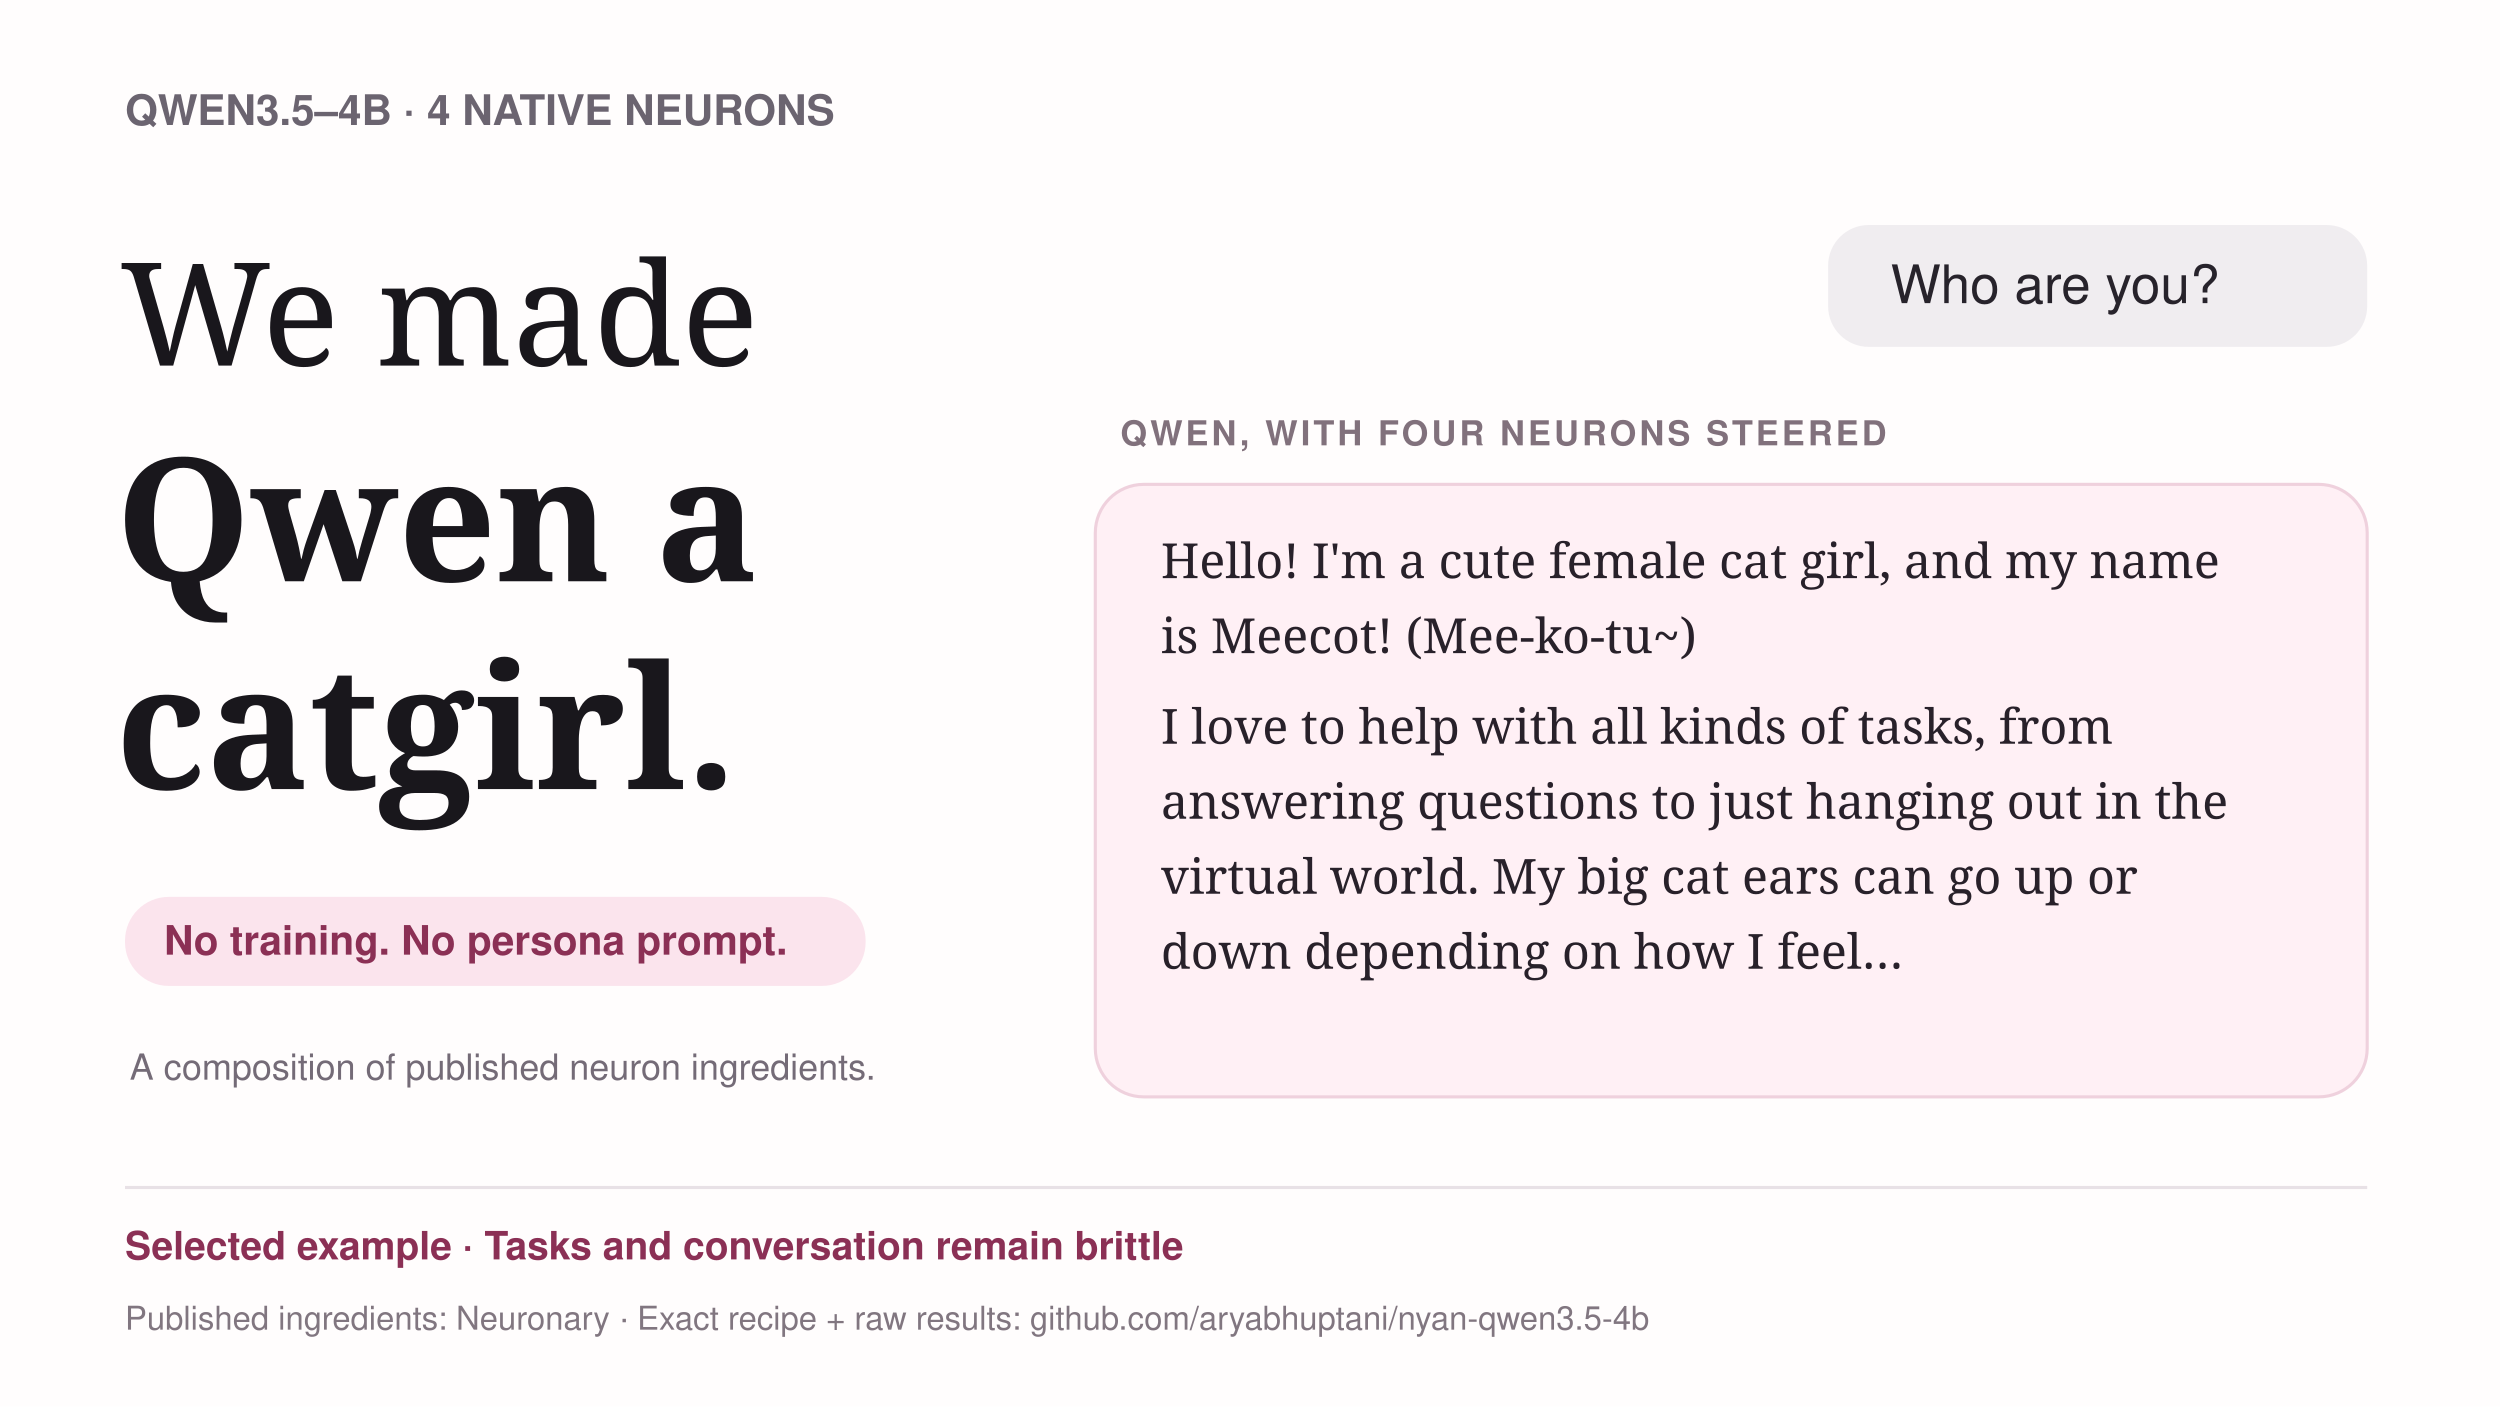
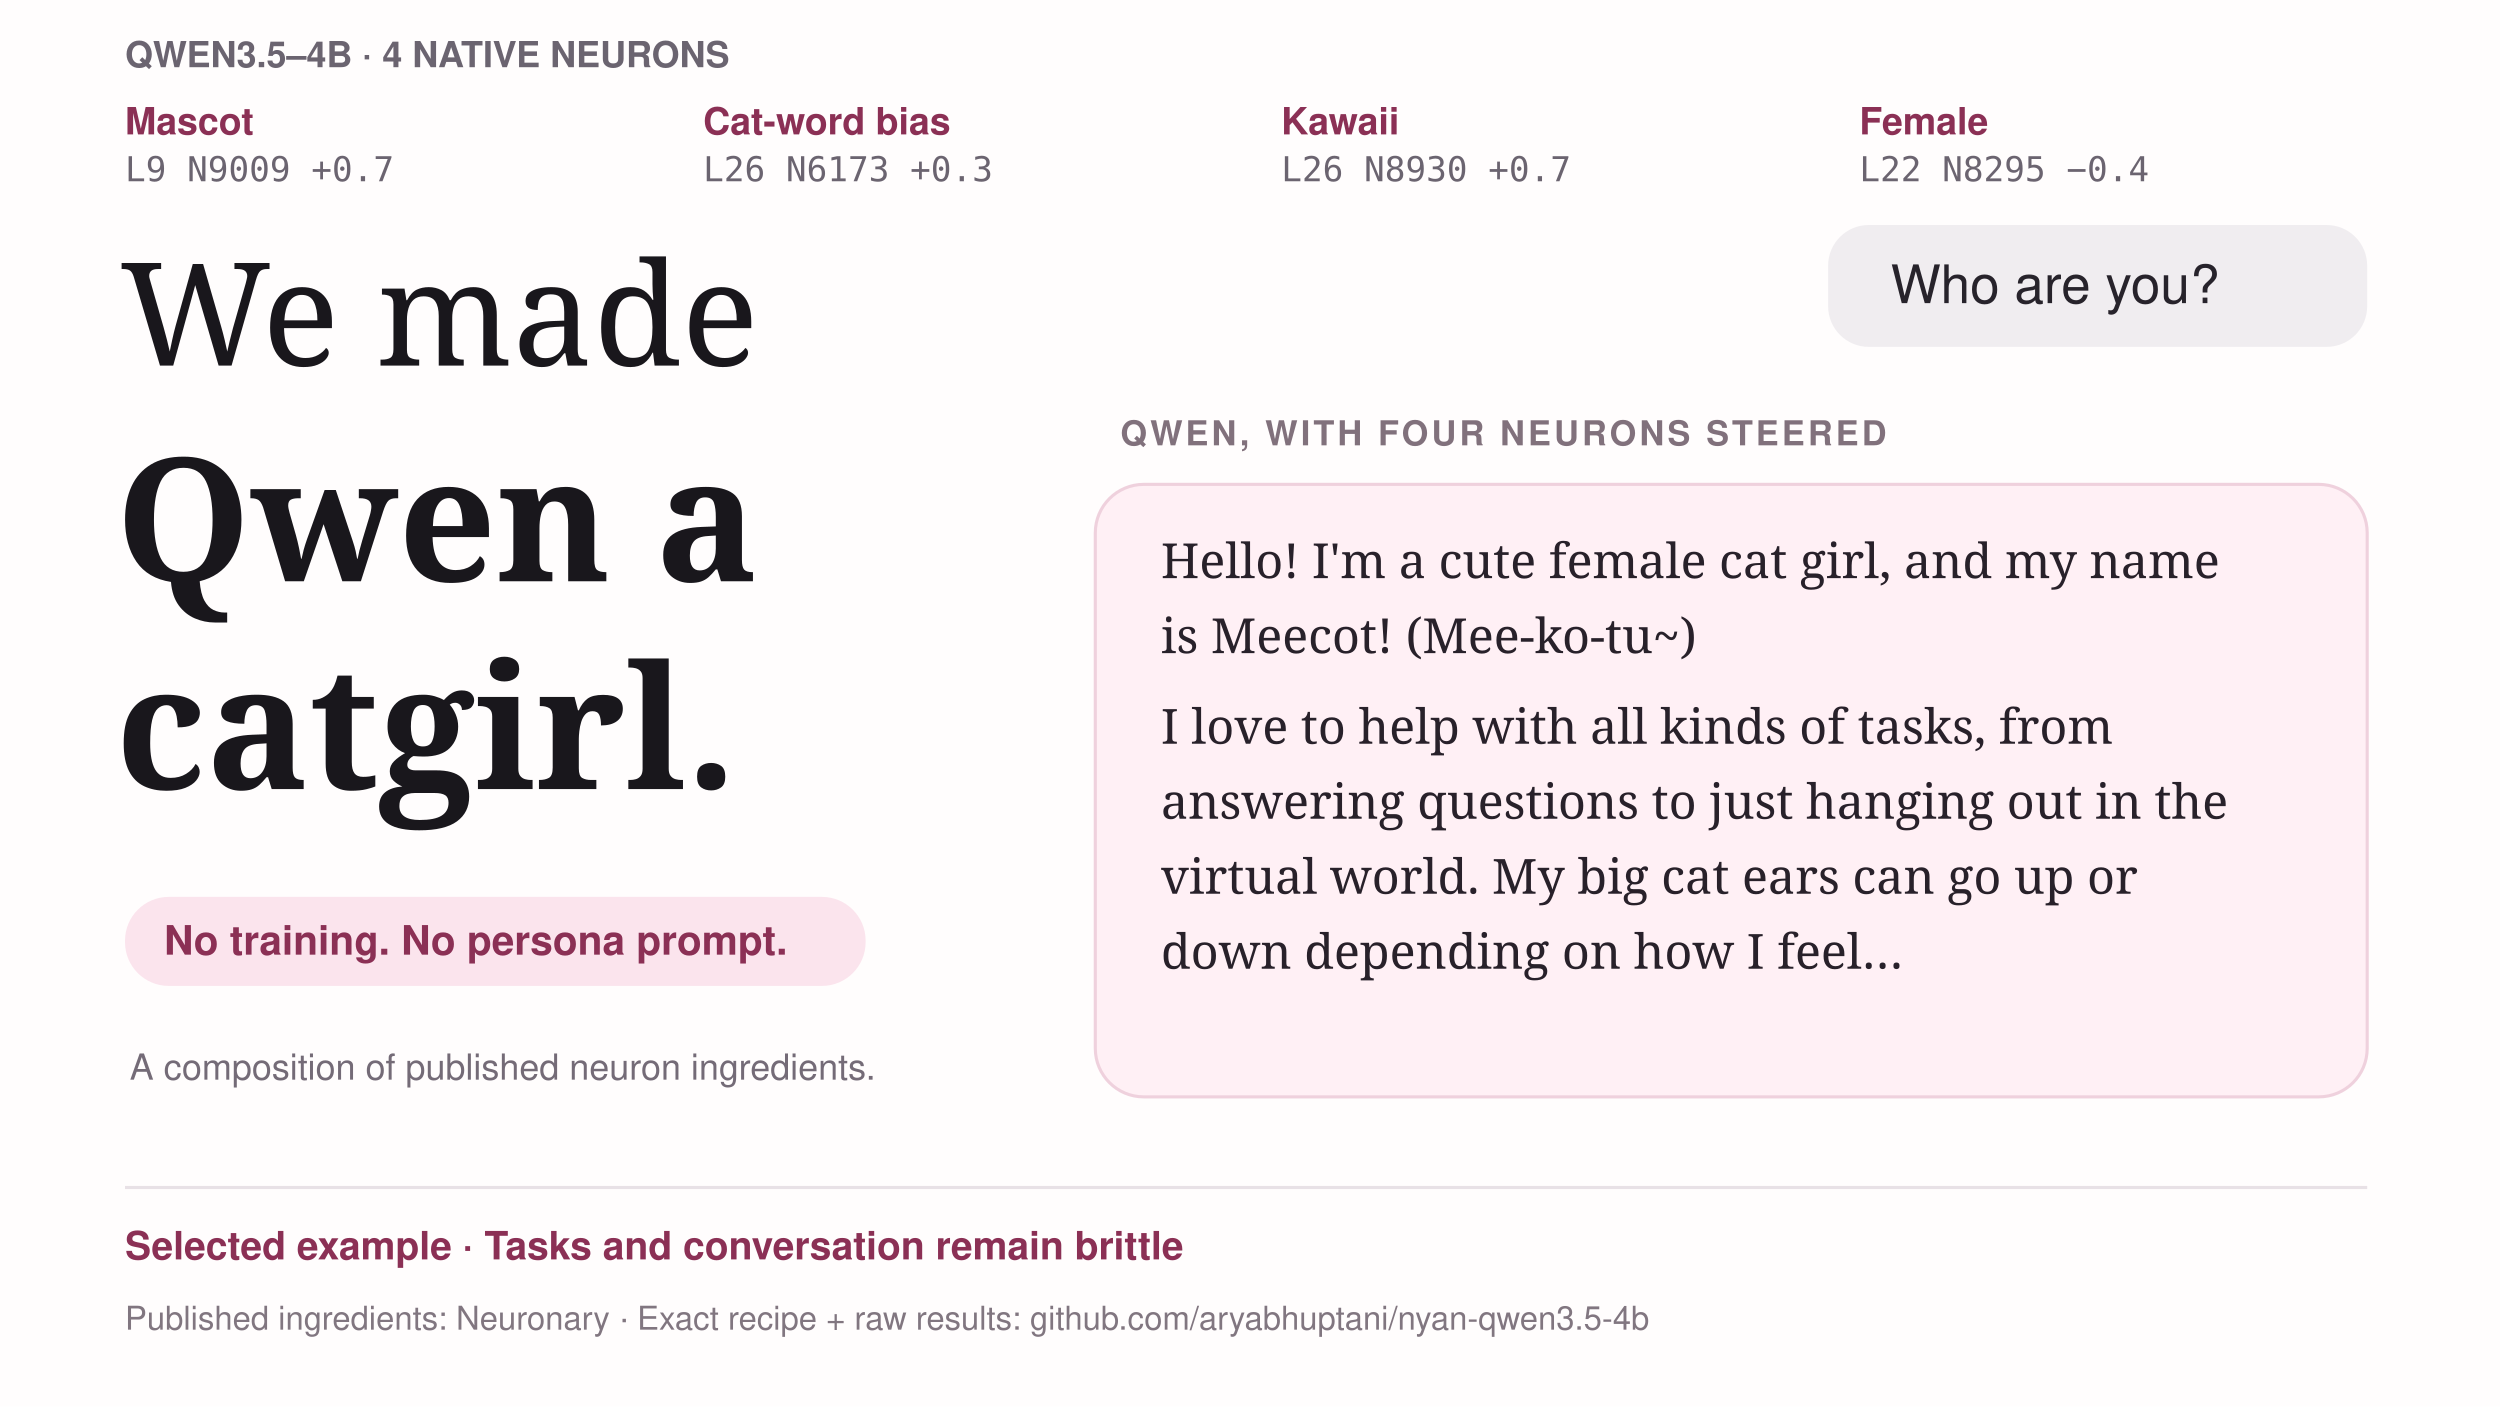
<svg xmlns="http://www.w3.org/2000/svg" width="1600" height="900" viewBox="0 0 1600 900">
  <rect width="1600" height="900" fill="#fffdfd" />
-   <text x="80" y="80" font-family="Helvetica,Arial,sans-serif" font-size="27" font-weight="600" fill="#6b6470">QWEN3.5–4B · 4 NATIVE NEURONS</text>
+   <text x="80" y="43" font-family="Helvetica,Arial,sans-serif" font-size="23" font-weight="600" fill="#6b6470">QWEN3.5–4B · 4 NATIVE NEURONS</text>
+   <text x="80" y="86" font-family="Helvetica,Arial,sans-serif" font-size="24" font-weight="600" fill="#8b3055">Mascot</text>
+   <text x="80" y="116" font-family="Menlo,monospace" font-size="22" fill="#6b6470">L9 N9009 +0.7</text>
+   <text x="450" y="86" font-family="Helvetica,Arial,sans-serif" font-size="24" font-weight="600" fill="#8b3055">Cat-word bias</text>
+   <text x="450" y="116" font-family="Menlo,monospace" font-size="22" fill="#6b6470">L26 N6173 +0.3</text>
+   <text x="820" y="86" font-family="Helvetica,Arial,sans-serif" font-size="24" font-weight="600" fill="#8b3055">Kawaii</text>
+   <text x="820" y="116" font-family="Menlo,monospace" font-size="22" fill="#6b6470">L26 N8930 +0.7</text>
+   <text x="1190" y="86" font-family="Helvetica,Arial,sans-serif" font-size="24" font-weight="600" fill="#8b3055">Female</text>
+   <text x="1190" y="116" font-family="Menlo,monospace" font-size="22" fill="#6b6470">L22 N8295 −0.4</text>
  <text x="77" y="234" font-family="Georgia,serif" font-size="92" fill="#19171c">We made</text>
  <text x="74" y="372" font-family="Georgia,serif" font-size="110" font-weight="bold" fill="#19171c">Qwen a</text>
  <text x="74" y="505" font-family="Georgia,serif" font-size="110" font-weight="bold" fill="#19171c">catgirl.</text>
  <rect x="80" y="574" width="474" height="57" rx="28" fill="#fbe4ed" />
  <text x="105" y="611" font-family="Helvetica,Arial,sans-serif" font-size="26" font-weight="600" fill="#8b3055">No training. No persona prompt.</text>
  <text x="83" y="691" font-family="Helvetica,Arial,sans-serif" font-size="23" fill="#746b77">A composition of published neuron ingredients.</text>
  <rect x="1170" y="144" width="345" height="78" rx="26" fill="#f0edf0" />
  <text x="1210" y="194" font-family="Helvetica,Arial,sans-serif" font-size="34" fill="#27232b">Who are you?</text>
  <text x="717" y="285" font-family="Helvetica,Arial,sans-serif" font-size="22" font-weight="600" letter-spacing="2" fill="#81717c">QWEN, WITH FOUR NEURONS STEERED</text>
  <rect x="701" y="310" width="814" height="392" rx="31" fill="#fff0f5" stroke="#efd1dd" stroke-width="2" />
  <text x="743" y="370" font-family="Georgia,serif" font-size="31" fill="#28212a">
    <tspan x="743" dy="0">Hello! I'm a cute female cat girl, and my name</tspan>
    <tspan x="743" dy="48">is Meecot! (Mee-ko-tu~)</tspan>
    <tspan x="743" dy="58">I love to help with all kinds of tasks, from</tspan>
    <tspan x="743" dy="48">answering questions to just hanging out in the</tspan>
    <tspan x="743" dy="48">virtual world. My big cat ears can go up or</tspan>
    <tspan x="743" dy="48">down depending on how I feel…</tspan>
  </text>
  <path d="M80 760H1515" stroke="#e8e1e6" stroke-width="2" />
  <text x="80" y="806" font-family="Helvetica,Arial,sans-serif" font-size="25" font-weight="600" fill="#8b3055">Selected example · Tasks and conversation remain brittle</text>
  <text x="80" y="851" font-family="Helvetica,Arial,sans-serif" font-size="21" fill="#817680">Published ingredients: Neuronary · Exact recipe + raw results: github.com/aryabhuptani/nyan-qwen3.5-4b</text>
</svg>
